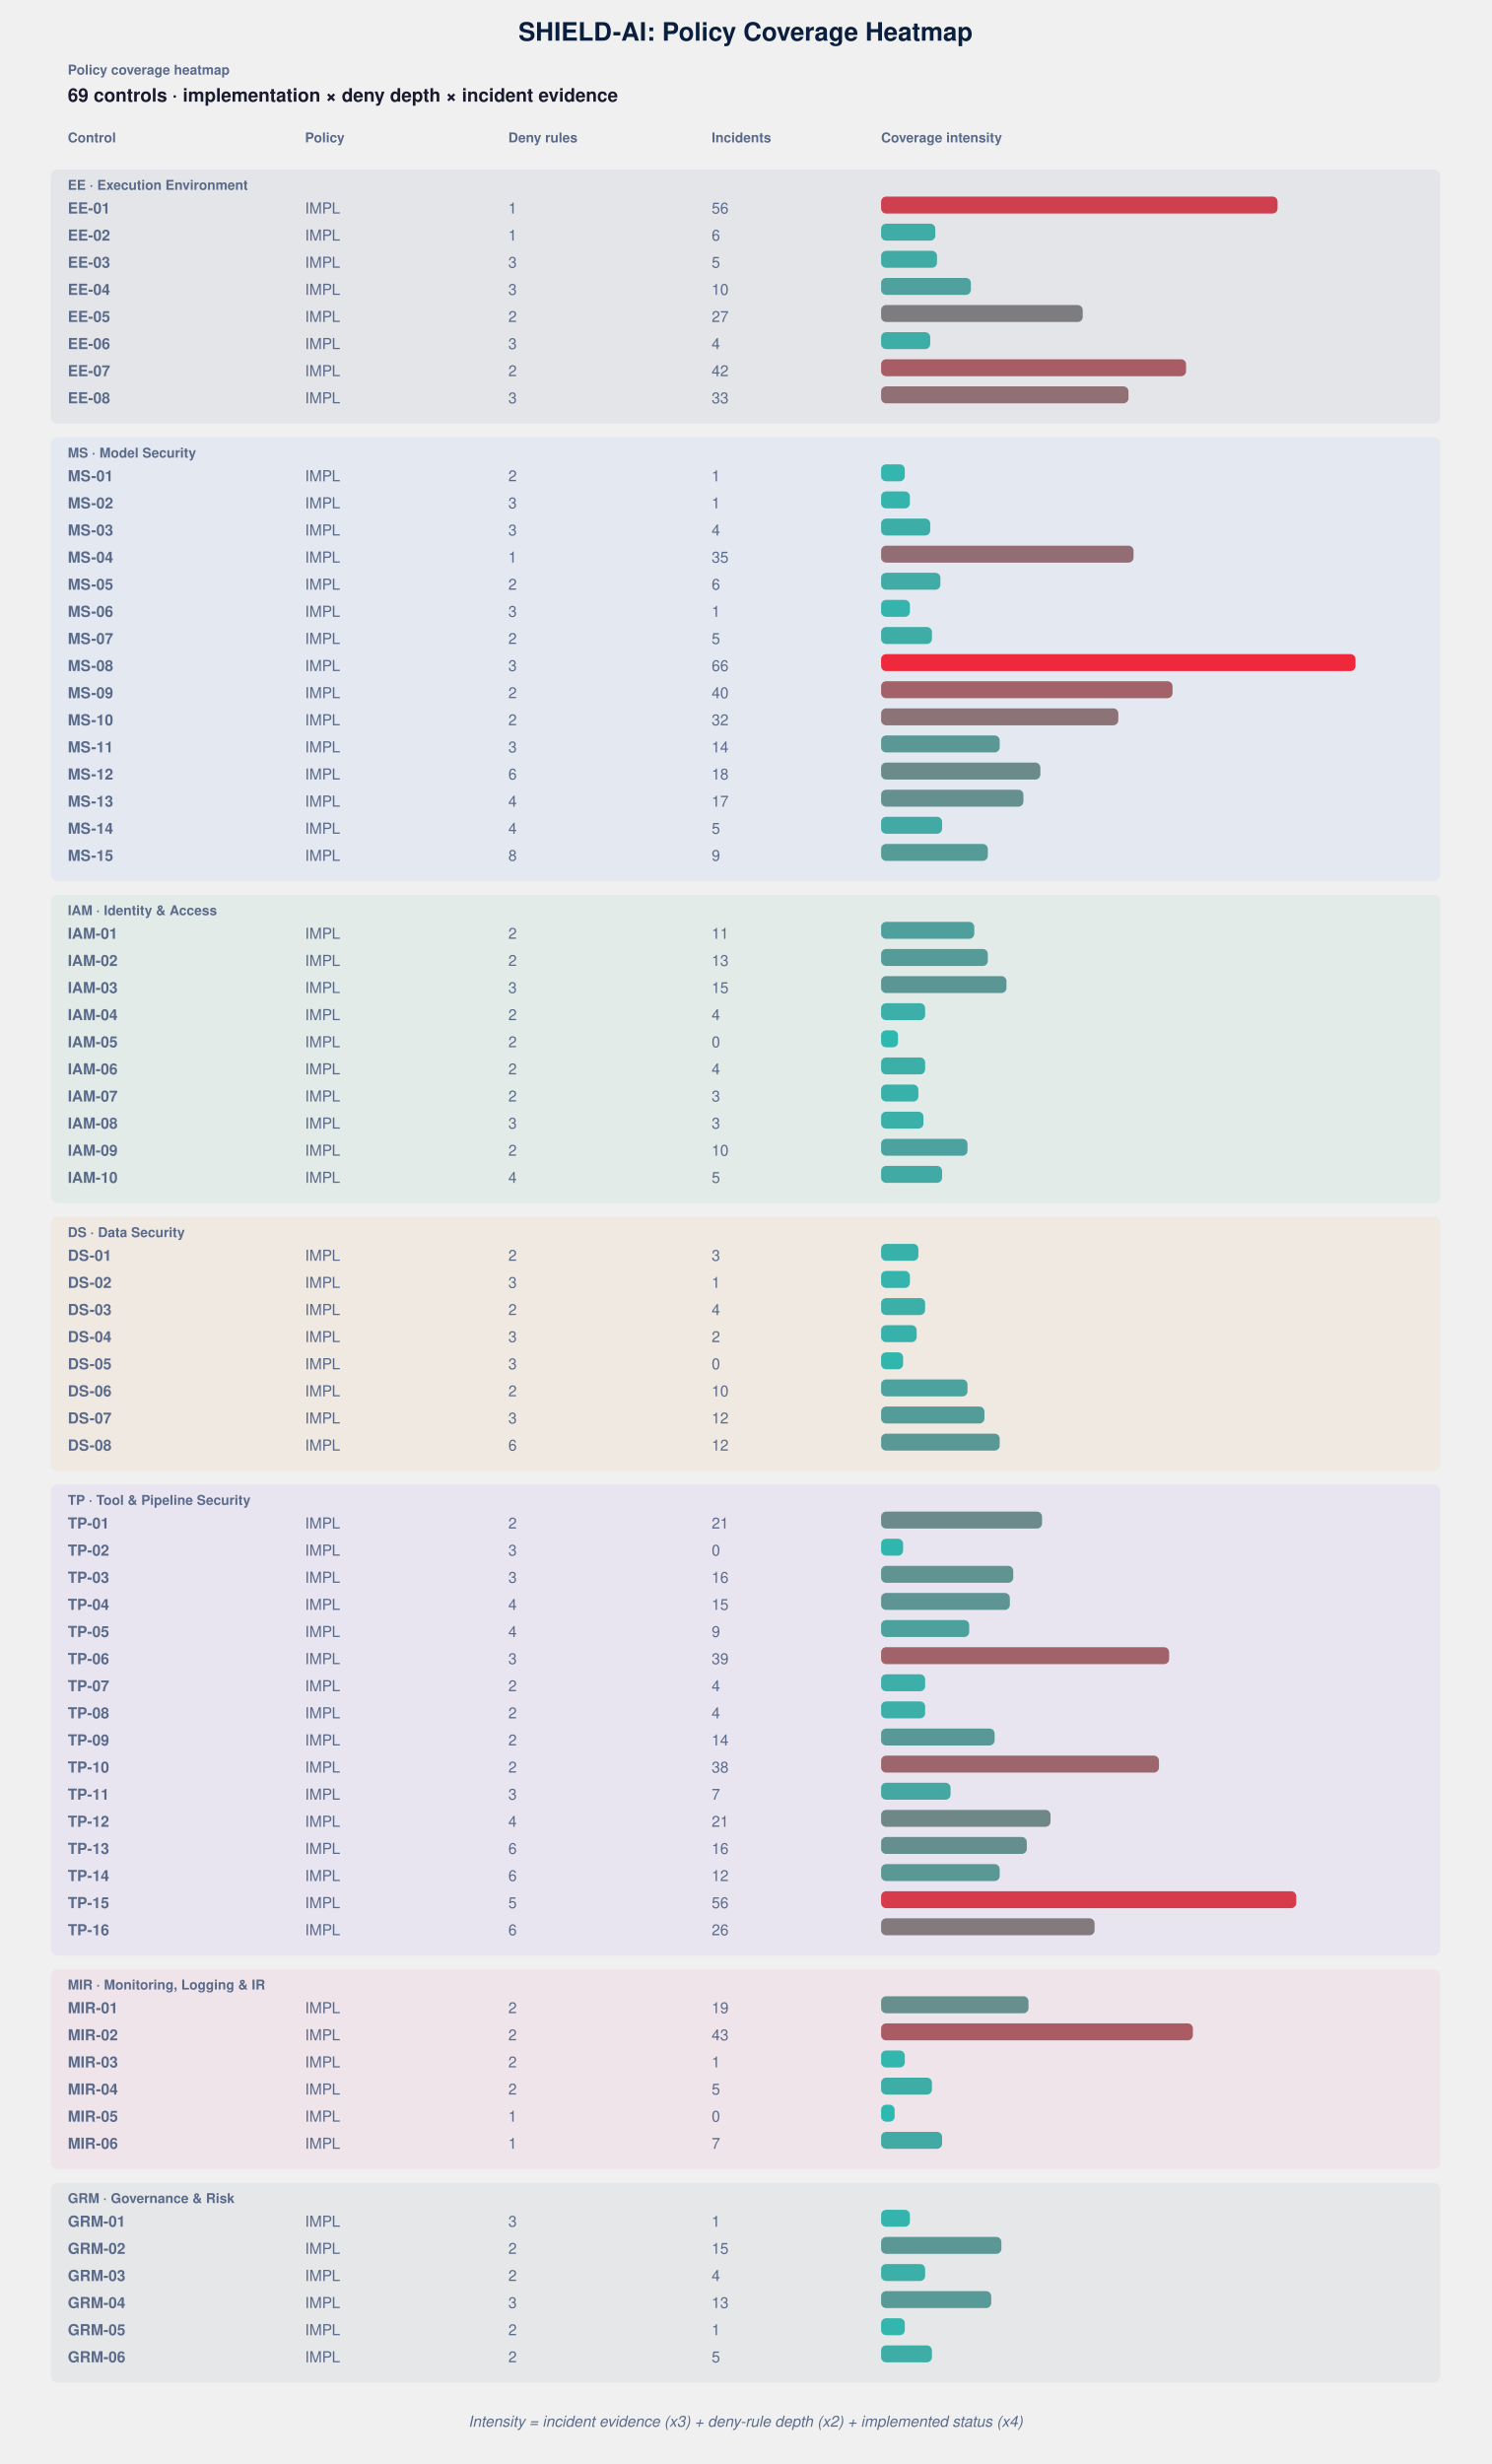
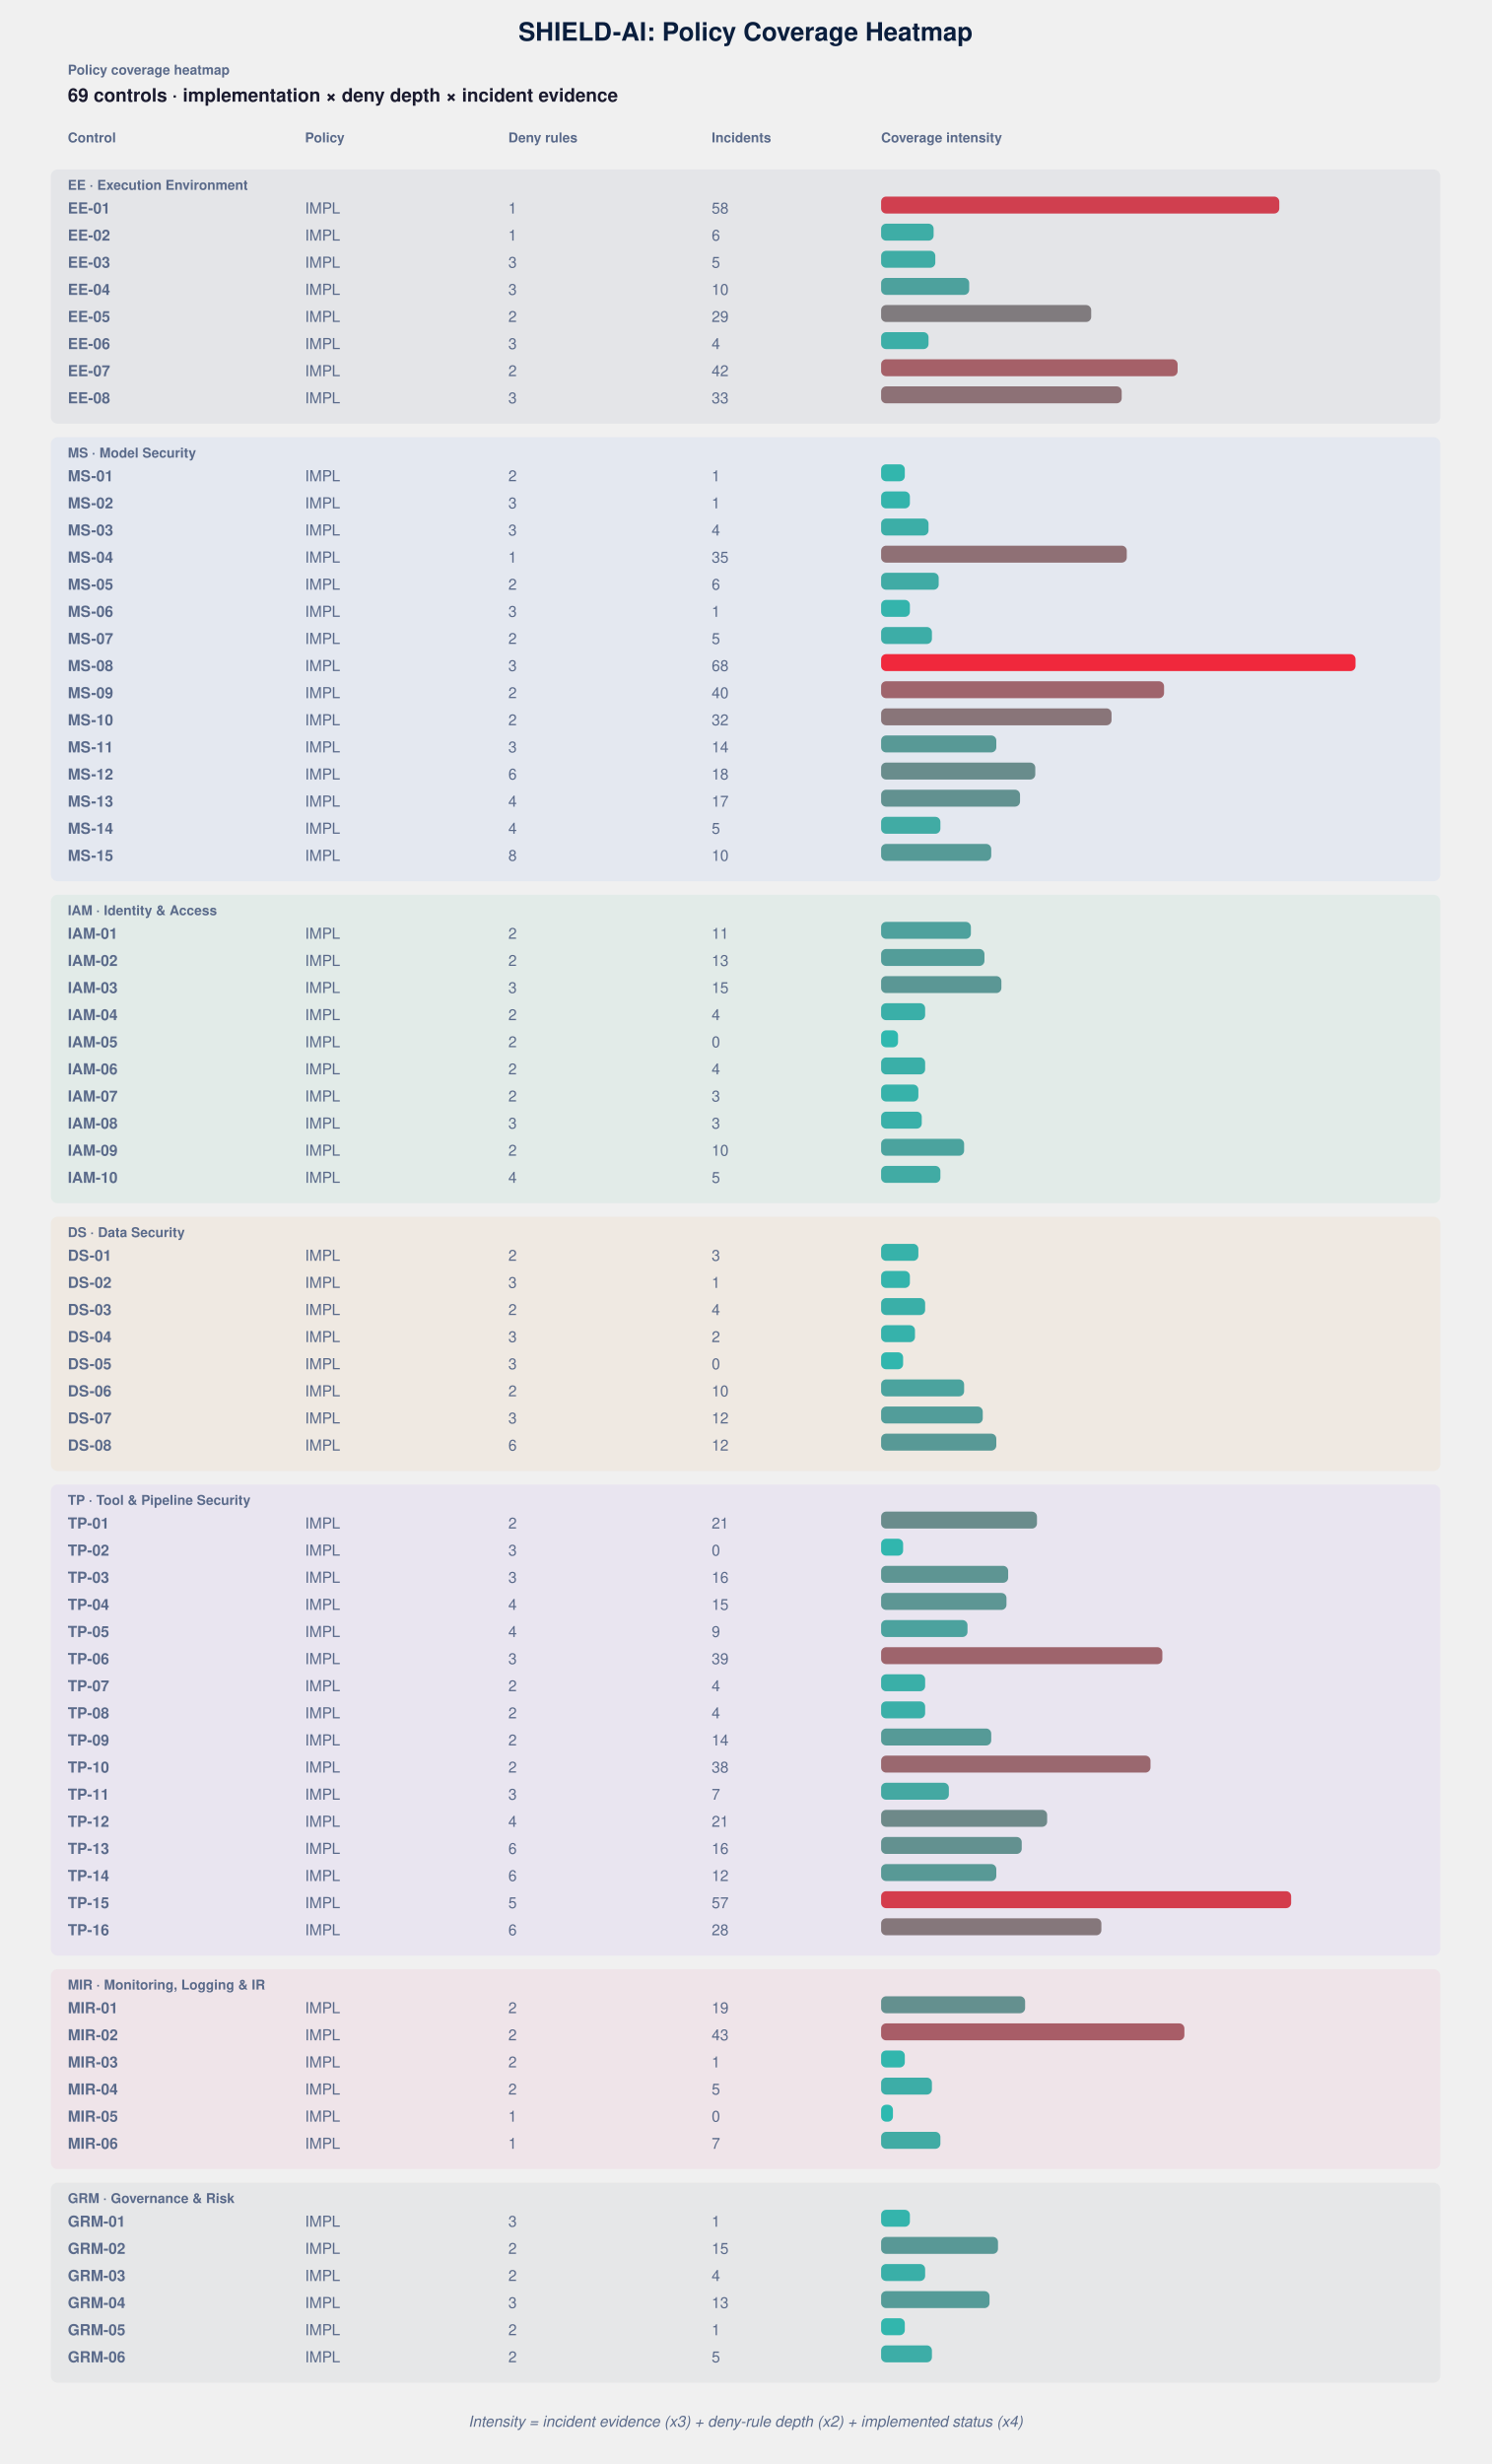
<svg xmlns="http://www.w3.org/2000/svg" viewBox="0 0 880 1454" width="100%" height="100%">
  <style>
    text { font-family: 'Helvetica Neue', Helvetica, Arial, sans-serif; }
    .title { font-size: 15px; font-weight: bold; fill: #0a1e3d; }
    .label { font-size: 11px; fill: #1a1a2e; }
    .sm { font-size: 9px; fill: #5a6a8a; }
    .cap { font-size: 8px; font-weight: bold; text-transform: uppercase; fill: #5a6a8a; }
    .white { fill: #ffffff; }
  </style>
  <text x="440.0" y="24" text-anchor="middle" class="title">SHIELD-AI: Policy Coverage Heatmap</text>
  <text x="40" y="44" class="cap">Policy coverage heatmap</text>
  <text x="40" y="60" class="label" font-weight="bold">69 controls · implementation × deny depth × incident evidence</text>
  <text x="40" y="84" class="cap">Control</text>
  <text x="180" y="84" class="cap">Policy</text>
  <text x="300" y="84" class="cap">Deny rules</text>
  <text x="420" y="84" class="cap">Incidents</text>
  <text x="520" y="84" class="cap">Coverage intensity</text>
  <rect x="30" y="100" width="820" height="150" rx="4" fill="#1a3a6b" opacity="0.06" />
  <text x="40" y="112" class="cap" fill="#1a3a6b">EE · Execution Environment</text>
  <text x="40" y="126" class="sm" font-weight="bold" fill="#1a3a6b">EE-01</text>
  <text x="180" y="126" class="sm">IMPL</text>
  <text x="300" y="126" class="sm">1</text>
-   <text x="420" y="126" class="sm">56</text>
-   <rect x="520" y="116" width="234" height="10" rx="3" fill="#cf404f" />
+   <text x="420" y="126" class="sm">58</text>
+   <rect x="520" y="116" width="235" height="10" rx="3" fill="#d03f4f" />
  <text x="40" y="142" class="sm" font-weight="bold" fill="#1a3a6b">EE-02</text>
  <text x="180" y="142" class="sm">IMPL</text>
  <text x="300" y="142" class="sm">1</text>
  <text x="420" y="142" class="sm">6</text>
-   <rect x="520" y="132" width="32" height="10" rx="3" fill="#3faca6" />
+   <rect x="520" y="132" width="31" height="10" rx="3" fill="#3eada6" />
  <text x="40" y="158" class="sm" font-weight="bold" fill="#1a3a6b">EE-03</text>
  <text x="180" y="158" class="sm">IMPL</text>
  <text x="300" y="158" class="sm">3</text>
  <text x="420" y="158" class="sm">5</text>
-   <rect x="520" y="148" width="33" height="10" rx="3" fill="#40aba5" />
+   <rect x="520" y="148" width="32" height="10" rx="3" fill="#3faca5" />
  <text x="40" y="174" class="sm" font-weight="bold" fill="#1a3a6b">EE-04</text>
  <text x="180" y="174" class="sm">IMPL</text>
  <text x="300" y="174" class="sm">3</text>
  <text x="420" y="174" class="sm">10</text>
-   <rect x="520" y="164" width="53" height="10" rx="3" fill="#4ea19c" />
+   <rect x="520" y="164" width="52" height="10" rx="3" fill="#4da19d" />
  <text x="40" y="190" class="sm" font-weight="bold" fill="#1a3a6b">EE-05</text>
  <text x="180" y="190" class="sm">IMPL</text>
  <text x="300" y="190" class="sm">2</text>
-   <text x="420" y="190" class="sm">27</text>
-   <rect x="520" y="180" width="119" height="10" rx="3" fill="#7d7d80" />
+   <text x="420" y="190" class="sm">29</text>
+   <rect x="520" y="180" width="124" height="10" rx="3" fill="#807b7e" />
  <text x="40" y="206" class="sm" font-weight="bold" fill="#1a3a6b">EE-06</text>
  <text x="180" y="206" class="sm">IMPL</text>
  <text x="300" y="206" class="sm">3</text>
  <text x="420" y="206" class="sm">4</text>
-   <rect x="520" y="196" width="29" height="10" rx="3" fill="#3daea7" />
+   <rect x="520" y="196" width="28" height="10" rx="3" fill="#3caea7" />
  <text x="40" y="222" class="sm" font-weight="bold" fill="#1a3a6b">EE-07</text>
  <text x="180" y="222" class="sm">IMPL</text>
  <text x="300" y="222" class="sm">2</text>
  <text x="420" y="222" class="sm">42</text>
-   <rect x="520" y="212" width="180" height="10" rx="3" fill="#a85d66" />
+   <rect x="520" y="212" width="175" height="10" rx="3" fill="#a56068" />
  <text x="40" y="238" class="sm" font-weight="bold" fill="#1a3a6b">EE-08</text>
  <text x="180" y="238" class="sm">IMPL</text>
  <text x="300" y="238" class="sm">3</text>
  <text x="420" y="238" class="sm">33</text>
-   <rect x="520" y="228" width="146" height="10" rx="3" fill="#906f75" />
+   <rect x="520" y="228" width="142" height="10" rx="3" fill="#8d7176" />
  <rect x="30" y="258" width="820" height="262" rx="4" fill="#2563eb" opacity="0.06" />
  <text x="40" y="270" class="cap" fill="#2563eb">MS · Model Security</text>
  <text x="40" y="284" class="sm" font-weight="bold" fill="#2563eb">MS-01</text>
  <text x="180" y="284" class="sm">IMPL</text>
  <text x="300" y="284" class="sm">2</text>
  <text x="420" y="284" class="sm">1</text>
  <rect x="520" y="274" width="14" height="10" rx="3" fill="#32b6ad" />
  <text x="40" y="300" class="sm" font-weight="bold" fill="#2563eb">MS-02</text>
  <text x="180" y="300" class="sm">IMPL</text>
  <text x="300" y="300" class="sm">3</text>
  <text x="420" y="300" class="sm">1</text>
  <rect x="520" y="290" width="17" height="10" rx="3" fill="#34b4ac" />
  <text x="40" y="316" class="sm" font-weight="bold" fill="#2563eb">MS-03</text>
  <text x="180" y="316" class="sm">IMPL</text>
  <text x="300" y="316" class="sm">3</text>
  <text x="420" y="316" class="sm">4</text>
-   <rect x="520" y="306" width="29" height="10" rx="3" fill="#3daea7" />
+   <rect x="520" y="306" width="28" height="10" rx="3" fill="#3caea7" />
  <text x="40" y="332" class="sm" font-weight="bold" fill="#2563eb">MS-04</text>
  <text x="180" y="332" class="sm">IMPL</text>
  <text x="300" y="332" class="sm">1</text>
  <text x="420" y="332" class="sm">35</text>
-   <rect x="520" y="322" width="149" height="10" rx="3" fill="#926d73" />
+   <rect x="520" y="322" width="145" height="10" rx="3" fill="#8f7075" />
  <text x="40" y="348" class="sm" font-weight="bold" fill="#2563eb">MS-05</text>
  <text x="180" y="348" class="sm">IMPL</text>
  <text x="300" y="348" class="sm">2</text>
  <text x="420" y="348" class="sm">6</text>
-   <rect x="520" y="338" width="35" height="10" rx="3" fill="#41aba5" />
+   <rect x="520" y="338" width="34" height="10" rx="3" fill="#40aba5" />
  <text x="40" y="364" class="sm" font-weight="bold" fill="#2563eb">MS-06</text>
  <text x="180" y="364" class="sm">IMPL</text>
  <text x="300" y="364" class="sm">3</text>
  <text x="420" y="364" class="sm">1</text>
  <rect x="520" y="354" width="17" height="10" rx="3" fill="#34b4ac" />
  <text x="40" y="380" class="sm" font-weight="bold" fill="#2563eb">MS-07</text>
  <text x="180" y="380" class="sm">IMPL</text>
  <text x="300" y="380" class="sm">2</text>
  <text x="420" y="380" class="sm">5</text>
-   <rect x="520" y="370" width="30" height="10" rx="3" fill="#3eada6" />
+   <rect x="520" y="370" width="30" height="10" rx="3" fill="#3dada7" />
  <text x="40" y="396" class="sm" font-weight="bold" fill="#2563eb">MS-08</text>
  <text x="180" y="396" class="sm">IMPL</text>
  <text x="300" y="396" class="sm">3</text>
-   <text x="420" y="396" class="sm">66</text>
+   <text x="420" y="396" class="sm">68</text>
  <rect x="520" y="386" width="280" height="10" rx="3" fill="#f0283c" />
  <text x="40" y="412" class="sm" font-weight="bold" fill="#2563eb">MS-09</text>
  <text x="180" y="412" class="sm">IMPL</text>
  <text x="300" y="412" class="sm">2</text>
  <text x="420" y="412" class="sm">40</text>
-   <rect x="520" y="402" width="172" height="10" rx="3" fill="#a3616a" />
+   <rect x="520" y="402" width="167" height="10" rx="3" fill="#9f646c" />
  <text x="40" y="428" class="sm" font-weight="bold" fill="#2563eb">MS-10</text>
  <text x="180" y="428" class="sm">IMPL</text>
  <text x="300" y="428" class="sm">2</text>
  <text x="420" y="428" class="sm">32</text>
-   <rect x="520" y="418" width="140" height="10" rx="3" fill="#8c7378" />
+   <rect x="520" y="418" width="136" height="10" rx="3" fill="#897579" />
  <text x="40" y="444" class="sm" font-weight="bold" fill="#2563eb">MS-11</text>
  <text x="180" y="444" class="sm">IMPL</text>
  <text x="300" y="444" class="sm">3</text>
  <text x="420" y="444" class="sm">14</text>
-   <rect x="520" y="434" width="70" height="10" rx="3" fill="#5a9896" />
+   <rect x="520" y="434" width="68" height="10" rx="3" fill="#589996" />
  <text x="40" y="460" class="sm" font-weight="bold" fill="#2563eb">MS-12</text>
  <text x="180" y="460" class="sm">IMPL</text>
  <text x="300" y="460" class="sm">6</text>
  <text x="420" y="460" class="sm">18</text>
-   <rect x="520" y="450" width="94" height="10" rx="3" fill="#6b8b8b" />
+   <rect x="520" y="450" width="91" height="10" rx="3" fill="#698c8c" />
  <text x="40" y="476" class="sm" font-weight="bold" fill="#2563eb">MS-13</text>
  <text x="180" y="476" class="sm">IMPL</text>
  <text x="300" y="476" class="sm">4</text>
  <text x="420" y="476" class="sm">17</text>
-   <rect x="520" y="466" width="84" height="10" rx="3" fill="#64908f" />
+   <rect x="520" y="466" width="82" height="10" rx="3" fill="#629190" />
  <text x="40" y="492" class="sm" font-weight="bold" fill="#2563eb">MS-14</text>
  <text x="180" y="492" class="sm">IMPL</text>
  <text x="300" y="492" class="sm">4</text>
  <text x="420" y="492" class="sm">5</text>
-   <rect x="520" y="482" width="36" height="10" rx="3" fill="#41aaa4" />
+   <rect x="520" y="482" width="35" height="10" rx="3" fill="#41aba4" />
  <text x="40" y="508" class="sm" font-weight="bold" fill="#2563eb">MS-15</text>
  <text x="180" y="508" class="sm">IMPL</text>
  <text x="300" y="508" class="sm">8</text>
-   <text x="420" y="508" class="sm">9</text>
-   <rect x="520" y="498" width="63" height="10" rx="3" fill="#559c98" />
+   <text x="420" y="508" class="sm">10</text>
+   <rect x="520" y="498" width="65" height="10" rx="3" fill="#569a97" />
  <rect x="30" y="528" width="820" height="182" rx="4" fill="#059669" opacity="0.06" />
  <text x="40" y="540" class="cap" fill="#059669">IAM · Identity &amp; Access</text>
  <text x="40" y="554" class="sm" font-weight="bold" fill="#059669">IAM-01</text>
  <text x="180" y="554" class="sm">IMPL</text>
  <text x="300" y="554" class="sm">2</text>
  <text x="420" y="554" class="sm">11</text>
-   <rect x="520" y="544" width="55" height="10" rx="3" fill="#4fa09c" />
+   <rect x="520" y="544" width="53" height="10" rx="3" fill="#4ea19d" />
  <text x="40" y="570" class="sm" font-weight="bold" fill="#059669">IAM-02</text>
  <text x="180" y="570" class="sm">IMPL</text>
  <text x="300" y="570" class="sm">2</text>
  <text x="420" y="570" class="sm">13</text>
-   <rect x="520" y="560" width="63" height="10" rx="3" fill="#559c98" />
+   <rect x="520" y="560" width="61" height="10" rx="3" fill="#539d99" />
  <text x="40" y="586" class="sm" font-weight="bold" fill="#059669">IAM-03</text>
  <text x="180" y="586" class="sm">IMPL</text>
  <text x="300" y="586" class="sm">3</text>
  <text x="420" y="586" class="sm">15</text>
-   <rect x="520" y="576" width="74" height="10" rx="3" fill="#5c9694" />
+   <rect x="520" y="576" width="71" height="10" rx="3" fill="#5b9795" />
  <text x="40" y="602" class="sm" font-weight="bold" fill="#059669">IAM-04</text>
  <text x="180" y="602" class="sm">IMPL</text>
  <text x="300" y="602" class="sm">2</text>
  <text x="420" y="602" class="sm">4</text>
-   <rect x="520" y="592" width="26" height="10" rx="3" fill="#3bafa8" />
+   <rect x="520" y="592" width="26" height="10" rx="3" fill="#3aafa8" />
  <text x="40" y="618" class="sm" font-weight="bold" fill="#059669">IAM-05</text>
  <text x="180" y="618" class="sm">IMPL</text>
  <text x="300" y="618" class="sm">2</text>
  <text x="420" y="618" class="sm">0</text>
  <rect x="520" y="608" width="10" height="10" rx="3" fill="#2fb8af" />
  <text x="40" y="634" class="sm" font-weight="bold" fill="#059669">IAM-06</text>
  <text x="180" y="634" class="sm">IMPL</text>
  <text x="300" y="634" class="sm">2</text>
  <text x="420" y="634" class="sm">4</text>
-   <rect x="520" y="624" width="26" height="10" rx="3" fill="#3bafa8" />
+   <rect x="520" y="624" width="26" height="10" rx="3" fill="#3aafa8" />
  <text x="40" y="650" class="sm" font-weight="bold" fill="#059669">IAM-07</text>
  <text x="180" y="650" class="sm">IMPL</text>
  <text x="300" y="650" class="sm">2</text>
  <text x="420" y="650" class="sm">3</text>
-   <rect x="520" y="640" width="22" height="10" rx="3" fill="#38b1aa" />
+   <rect x="520" y="640" width="22" height="10" rx="3" fill="#37b2aa" />
  <text x="40" y="666" class="sm" font-weight="bold" fill="#059669">IAM-08</text>
  <text x="180" y="666" class="sm">IMPL</text>
  <text x="300" y="666" class="sm">3</text>
  <text x="420" y="666" class="sm">3</text>
-   <rect x="520" y="656" width="25" height="10" rx="3" fill="#3ab0a9" />
+   <rect x="520" y="656" width="24" height="10" rx="3" fill="#39b0a9" />
  <text x="40" y="682" class="sm" font-weight="bold" fill="#059669">IAM-09</text>
  <text x="180" y="682" class="sm">IMPL</text>
  <text x="300" y="682" class="sm">2</text>
  <text x="420" y="682" class="sm">10</text>
-   <rect x="520" y="672" width="51" height="10" rx="3" fill="#4ca29e" />
+   <rect x="520" y="672" width="49" height="10" rx="3" fill="#4ba39e" />
  <text x="40" y="698" class="sm" font-weight="bold" fill="#059669">IAM-10</text>
  <text x="180" y="698" class="sm">IMPL</text>
  <text x="300" y="698" class="sm">4</text>
  <text x="420" y="698" class="sm">5</text>
-   <rect x="520" y="688" width="36" height="10" rx="3" fill="#41aaa4" />
+   <rect x="520" y="688" width="35" height="10" rx="3" fill="#41aba4" />
  <rect x="30" y="718" width="820" height="150" rx="4" fill="#d97706" opacity="0.06" />
  <text x="40" y="730" class="cap" fill="#d97706">DS · Data Security</text>
  <text x="40" y="744" class="sm" font-weight="bold" fill="#d97706">DS-01</text>
  <text x="180" y="744" class="sm">IMPL</text>
  <text x="300" y="744" class="sm">2</text>
  <text x="420" y="744" class="sm">3</text>
-   <rect x="520" y="734" width="22" height="10" rx="3" fill="#38b1aa" />
+   <rect x="520" y="734" width="22" height="10" rx="3" fill="#37b2aa" />
  <text x="40" y="760" class="sm" font-weight="bold" fill="#d97706">DS-02</text>
  <text x="180" y="760" class="sm">IMPL</text>
  <text x="300" y="760" class="sm">3</text>
  <text x="420" y="760" class="sm">1</text>
  <rect x="520" y="750" width="17" height="10" rx="3" fill="#34b4ac" />
  <text x="40" y="776" class="sm" font-weight="bold" fill="#d97706">DS-03</text>
  <text x="180" y="776" class="sm">IMPL</text>
  <text x="300" y="776" class="sm">2</text>
  <text x="420" y="776" class="sm">4</text>
-   <rect x="520" y="766" width="26" height="10" rx="3" fill="#3bafa8" />
+   <rect x="520" y="766" width="26" height="10" rx="3" fill="#3aafa8" />
  <text x="40" y="792" class="sm" font-weight="bold" fill="#d97706">DS-04</text>
  <text x="180" y="792" class="sm">IMPL</text>
  <text x="300" y="792" class="sm">3</text>
  <text x="420" y="792" class="sm">2</text>
-   <rect x="520" y="782" width="21" height="10" rx="3" fill="#37b2aa" />
+   <rect x="520" y="782" width="20" height="10" rx="3" fill="#36b2ab" />
  <text x="40" y="808" class="sm" font-weight="bold" fill="#d97706">DS-05</text>
  <text x="180" y="808" class="sm">IMPL</text>
  <text x="300" y="808" class="sm">3</text>
  <text x="420" y="808" class="sm">0</text>
  <rect x="520" y="798" width="13" height="10" rx="3" fill="#31b6ae" />
  <text x="40" y="824" class="sm" font-weight="bold" fill="#d97706">DS-06</text>
  <text x="180" y="824" class="sm">IMPL</text>
  <text x="300" y="824" class="sm">2</text>
  <text x="420" y="824" class="sm">10</text>
-   <rect x="520" y="814" width="51" height="10" rx="3" fill="#4ca29e" />
+   <rect x="520" y="814" width="49" height="10" rx="3" fill="#4ba39e" />
  <text x="40" y="840" class="sm" font-weight="bold" fill="#d97706">DS-07</text>
  <text x="180" y="840" class="sm">IMPL</text>
  <text x="300" y="840" class="sm">3</text>
  <text x="420" y="840" class="sm">12</text>
-   <rect x="520" y="830" width="61" height="10" rx="3" fill="#549c99" />
+   <rect x="520" y="830" width="60" height="10" rx="3" fill="#529d9a" />
  <text x="40" y="856" class="sm" font-weight="bold" fill="#d97706">DS-08</text>
  <text x="180" y="856" class="sm">IMPL</text>
  <text x="300" y="856" class="sm">6</text>
  <text x="420" y="856" class="sm">12</text>
-   <rect x="520" y="846" width="70" height="10" rx="3" fill="#5a9896" />
+   <rect x="520" y="846" width="68" height="10" rx="3" fill="#589996" />
  <rect x="30" y="876" width="820" height="278" rx="4" fill="#7c3aed" opacity="0.06" />
  <text x="40" y="888" class="cap" fill="#7c3aed">TP · Tool &amp; Pipeline Security</text>
  <text x="40" y="902" class="sm" font-weight="bold" fill="#7c3aed">TP-01</text>
  <text x="180" y="902" class="sm">IMPL</text>
  <text x="300" y="902" class="sm">2</text>
  <text x="420" y="902" class="sm">21</text>
-   <rect x="520" y="892" width="95" height="10" rx="3" fill="#6c8a8b" />
+   <rect x="520" y="892" width="92" height="10" rx="3" fill="#6a8c8c" />
  <text x="40" y="918" class="sm" font-weight="bold" fill="#7c3aed">TP-02</text>
  <text x="180" y="918" class="sm">IMPL</text>
  <text x="300" y="918" class="sm">3</text>
  <text x="420" y="918" class="sm">0</text>
  <rect x="520" y="908" width="13" height="10" rx="3" fill="#31b6ae" />
  <text x="40" y="934" class="sm" font-weight="bold" fill="#7c3aed">TP-03</text>
  <text x="180" y="934" class="sm">IMPL</text>
  <text x="300" y="934" class="sm">3</text>
  <text x="420" y="934" class="sm">16</text>
-   <rect x="520" y="924" width="78" height="10" rx="3" fill="#5f9492" />
+   <rect x="520" y="924" width="75" height="10" rx="3" fill="#5e9593" />
  <text x="40" y="950" class="sm" font-weight="bold" fill="#7c3aed">TP-04</text>
  <text x="180" y="950" class="sm">IMPL</text>
  <text x="300" y="950" class="sm">4</text>
  <text x="420" y="950" class="sm">15</text>
-   <rect x="520" y="940" width="76" height="10" rx="3" fill="#5e9493" />
+   <rect x="520" y="940" width="74" height="10" rx="3" fill="#5d9694" />
  <text x="40" y="966" class="sm" font-weight="bold" fill="#7c3aed">TP-05</text>
  <text x="180" y="966" class="sm">IMPL</text>
  <text x="300" y="966" class="sm">4</text>
  <text x="420" y="966" class="sm">9</text>
-   <rect x="520" y="956" width="52" height="10" rx="3" fill="#4da19d" />
+   <rect x="520" y="956" width="51" height="10" rx="3" fill="#4ca29e" />
  <text x="40" y="982" class="sm" font-weight="bold" fill="#7c3aed">TP-06</text>
  <text x="180" y="982" class="sm">IMPL</text>
  <text x="300" y="982" class="sm">3</text>
  <text x="420" y="982" class="sm">39</text>
-   <rect x="520" y="972" width="170" height="10" rx="3" fill="#a2626a" />
+   <rect x="520" y="972" width="166" height="10" rx="3" fill="#9e646c" />
  <text x="40" y="998" class="sm" font-weight="bold" fill="#7c3aed">TP-07</text>
  <text x="180" y="998" class="sm">IMPL</text>
  <text x="300" y="998" class="sm">2</text>
  <text x="420" y="998" class="sm">4</text>
-   <rect x="520" y="988" width="26" height="10" rx="3" fill="#3bafa8" />
+   <rect x="520" y="988" width="26" height="10" rx="3" fill="#3aafa8" />
  <text x="40" y="1014" class="sm" font-weight="bold" fill="#7c3aed">TP-08</text>
  <text x="180" y="1014" class="sm">IMPL</text>
  <text x="300" y="1014" class="sm">2</text>
  <text x="420" y="1014" class="sm">4</text>
-   <rect x="520" y="1004" width="26" height="10" rx="3" fill="#3bafa8" />
+   <rect x="520" y="1004" width="26" height="10" rx="3" fill="#3aafa8" />
  <text x="40" y="1030" class="sm" font-weight="bold" fill="#7c3aed">TP-09</text>
  <text x="180" y="1030" class="sm">IMPL</text>
  <text x="300" y="1030" class="sm">2</text>
  <text x="420" y="1030" class="sm">14</text>
-   <rect x="520" y="1020" width="67" height="10" rx="3" fill="#589997" />
+   <rect x="520" y="1020" width="65" height="10" rx="3" fill="#569a97" />
  <text x="40" y="1046" class="sm" font-weight="bold" fill="#7c3aed">TP-10</text>
  <text x="180" y="1046" class="sm">IMPL</text>
  <text x="300" y="1046" class="sm">2</text>
  <text x="420" y="1046" class="sm">38</text>
-   <rect x="520" y="1036" width="164" height="10" rx="3" fill="#9d666d" />
+   <rect x="520" y="1036" width="159" height="10" rx="3" fill="#9a686f" />
  <text x="40" y="1062" class="sm" font-weight="bold" fill="#7c3aed">TP-11</text>
  <text x="180" y="1062" class="sm">IMPL</text>
  <text x="300" y="1062" class="sm">3</text>
  <text x="420" y="1062" class="sm">7</text>
-   <rect x="520" y="1052" width="41" height="10" rx="3" fill="#45a7a2" />
+   <rect x="520" y="1052" width="40" height="10" rx="3" fill="#44a8a2" />
  <text x="40" y="1078" class="sm" font-weight="bold" fill="#7c3aed">TP-12</text>
  <text x="180" y="1078" class="sm">IMPL</text>
  <text x="300" y="1078" class="sm">4</text>
  <text x="420" y="1078" class="sm">21</text>
-   <rect x="520" y="1068" width="100" height="10" rx="3" fill="#708788" />
+   <rect x="520" y="1068" width="98" height="10" rx="3" fill="#6e8989" />
  <text x="40" y="1094" class="sm" font-weight="bold" fill="#7c3aed">TP-13</text>
  <text x="180" y="1094" class="sm">IMPL</text>
  <text x="300" y="1094" class="sm">6</text>
  <text x="420" y="1094" class="sm">16</text>
-   <rect x="520" y="1084" width="86" height="10" rx="3" fill="#658f8f" />
+   <rect x="520" y="1084" width="83" height="10" rx="3" fill="#639190" />
  <text x="40" y="1110" class="sm" font-weight="bold" fill="#7c3aed">TP-14</text>
  <text x="180" y="1110" class="sm">IMPL</text>
  <text x="300" y="1110" class="sm">6</text>
  <text x="420" y="1110" class="sm">12</text>
-   <rect x="520" y="1100" width="70" height="10" rx="3" fill="#5a9896" />
+   <rect x="520" y="1100" width="68" height="10" rx="3" fill="#589996" />
  <text x="40" y="1126" class="sm" font-weight="bold" fill="#7c3aed">TP-15</text>
  <text x="180" y="1126" class="sm">IMPL</text>
  <text x="300" y="1126" class="sm">5</text>
-   <text x="420" y="1126" class="sm">56</text>
-   <rect x="520" y="1116" width="245" height="10" rx="3" fill="#d73a4b" />
+   <text x="420" y="1126" class="sm">57</text>
+   <rect x="520" y="1116" width="242" height="10" rx="3" fill="#d43c4c" />
  <text x="40" y="1142" class="sm" font-weight="bold" fill="#7c3aed">TP-16</text>
  <text x="180" y="1142" class="sm">IMPL</text>
  <text x="300" y="1142" class="sm">6</text>
-   <text x="420" y="1142" class="sm">26</text>
-   <rect x="520" y="1132" width="126" height="10" rx="3" fill="#827a7d" />
+   <text x="420" y="1142" class="sm">28</text>
+   <rect x="520" y="1132" width="130" height="10" rx="3" fill="#85777b" />
  <rect x="30" y="1162" width="820" height="118" rx="4" fill="#db2777" opacity="0.06" />
  <text x="40" y="1174" class="cap" fill="#db2777">MIR · Monitoring, Logging &amp; IR</text>
  <text x="40" y="1188" class="sm" font-weight="bold" fill="#db2777">MIR-01</text>
  <text x="180" y="1188" class="sm">IMPL</text>
  <text x="300" y="1188" class="sm">2</text>
  <text x="420" y="1188" class="sm">19</text>
-   <rect x="520" y="1178" width="87" height="10" rx="3" fill="#668f8e" />
+   <rect x="520" y="1178" width="85" height="10" rx="3" fill="#64908f" />
  <text x="40" y="1204" class="sm" font-weight="bold" fill="#db2777">MIR-02</text>
  <text x="180" y="1204" class="sm">IMPL</text>
  <text x="300" y="1204" class="sm">2</text>
  <text x="420" y="1204" class="sm">43</text>
-   <rect x="520" y="1194" width="184" height="10" rx="3" fill="#ab5b64" />
+   <rect x="520" y="1194" width="179" height="10" rx="3" fill="#a85d67" />
  <text x="40" y="1220" class="sm" font-weight="bold" fill="#db2777">MIR-03</text>
  <text x="180" y="1220" class="sm">IMPL</text>
  <text x="300" y="1220" class="sm">2</text>
  <text x="420" y="1220" class="sm">1</text>
  <rect x="520" y="1210" width="14" height="10" rx="3" fill="#32b6ad" />
  <text x="40" y="1236" class="sm" font-weight="bold" fill="#db2777">MIR-04</text>
  <text x="180" y="1236" class="sm">IMPL</text>
  <text x="300" y="1236" class="sm">2</text>
  <text x="420" y="1236" class="sm">5</text>
-   <rect x="520" y="1226" width="30" height="10" rx="3" fill="#3eada6" />
+   <rect x="520" y="1226" width="30" height="10" rx="3" fill="#3dada7" />
  <text x="40" y="1252" class="sm" font-weight="bold" fill="#db2777">MIR-05</text>
  <text x="180" y="1252" class="sm">IMPL</text>
  <text x="300" y="1252" class="sm">1</text>
  <text x="420" y="1252" class="sm">0</text>
-   <rect x="520" y="1242" width="8" height="10" rx="3" fill="#2db9b0" />
+   <rect x="520" y="1242" width="7" height="10" rx="3" fill="#2db9b0" />
  <text x="40" y="1268" class="sm" font-weight="bold" fill="#db2777">MIR-06</text>
  <text x="180" y="1268" class="sm">IMPL</text>
  <text x="300" y="1268" class="sm">1</text>
  <text x="420" y="1268" class="sm">7</text>
-   <rect x="520" y="1258" width="36" height="10" rx="3" fill="#41aaa4" />
+   <rect x="520" y="1258" width="35" height="10" rx="3" fill="#41aba4" />
  <rect x="30" y="1288" width="820" height="118" rx="4" fill="#475569" opacity="0.06" />
  <text x="40" y="1300" class="cap" fill="#475569">GRM · Governance &amp; Risk</text>
  <text x="40" y="1314" class="sm" font-weight="bold" fill="#475569">GRM-01</text>
  <text x="180" y="1314" class="sm">IMPL</text>
  <text x="300" y="1314" class="sm">3</text>
  <text x="420" y="1314" class="sm">1</text>
  <rect x="520" y="1304" width="17" height="10" rx="3" fill="#34b4ac" />
  <text x="40" y="1330" class="sm" font-weight="bold" fill="#475569">GRM-02</text>
  <text x="180" y="1330" class="sm">IMPL</text>
  <text x="300" y="1330" class="sm">2</text>
  <text x="420" y="1330" class="sm">15</text>
-   <rect x="520" y="1320" width="71" height="10" rx="3" fill="#5a9795" />
+   <rect x="520" y="1320" width="69" height="10" rx="3" fill="#599896" />
  <text x="40" y="1346" class="sm" font-weight="bold" fill="#475569">GRM-03</text>
  <text x="180" y="1346" class="sm">IMPL</text>
  <text x="300" y="1346" class="sm">2</text>
  <text x="420" y="1346" class="sm">4</text>
-   <rect x="520" y="1336" width="26" height="10" rx="3" fill="#3bafa8" />
+   <rect x="520" y="1336" width="26" height="10" rx="3" fill="#3aafa8" />
  <text x="40" y="1362" class="sm" font-weight="bold" fill="#475569">GRM-04</text>
  <text x="180" y="1362" class="sm">IMPL</text>
  <text x="300" y="1362" class="sm">3</text>
  <text x="420" y="1362" class="sm">13</text>
-   <rect x="520" y="1352" width="65" height="10" rx="3" fill="#579a97" />
+   <rect x="520" y="1352" width="64" height="10" rx="3" fill="#559b98" />
  <text x="40" y="1378" class="sm" font-weight="bold" fill="#475569">GRM-05</text>
  <text x="180" y="1378" class="sm">IMPL</text>
  <text x="300" y="1378" class="sm">2</text>
  <text x="420" y="1378" class="sm">1</text>
  <rect x="520" y="1368" width="14" height="10" rx="3" fill="#32b6ad" />
  <text x="40" y="1394" class="sm" font-weight="bold" fill="#475569">GRM-06</text>
  <text x="180" y="1394" class="sm">IMPL</text>
  <text x="300" y="1394" class="sm">2</text>
  <text x="420" y="1394" class="sm">5</text>
-   <rect x="520" y="1384" width="30" height="10" rx="3" fill="#3eada6" />
+   <rect x="520" y="1384" width="30" height="10" rx="3" fill="#3dada7" />
  <text x="440.0" y="1432" text-anchor="middle" class="sm" font-style="italic">Intensity = incident evidence (x3) + deny-rule depth (x2) + implemented status (x4)</text>
</svg>
